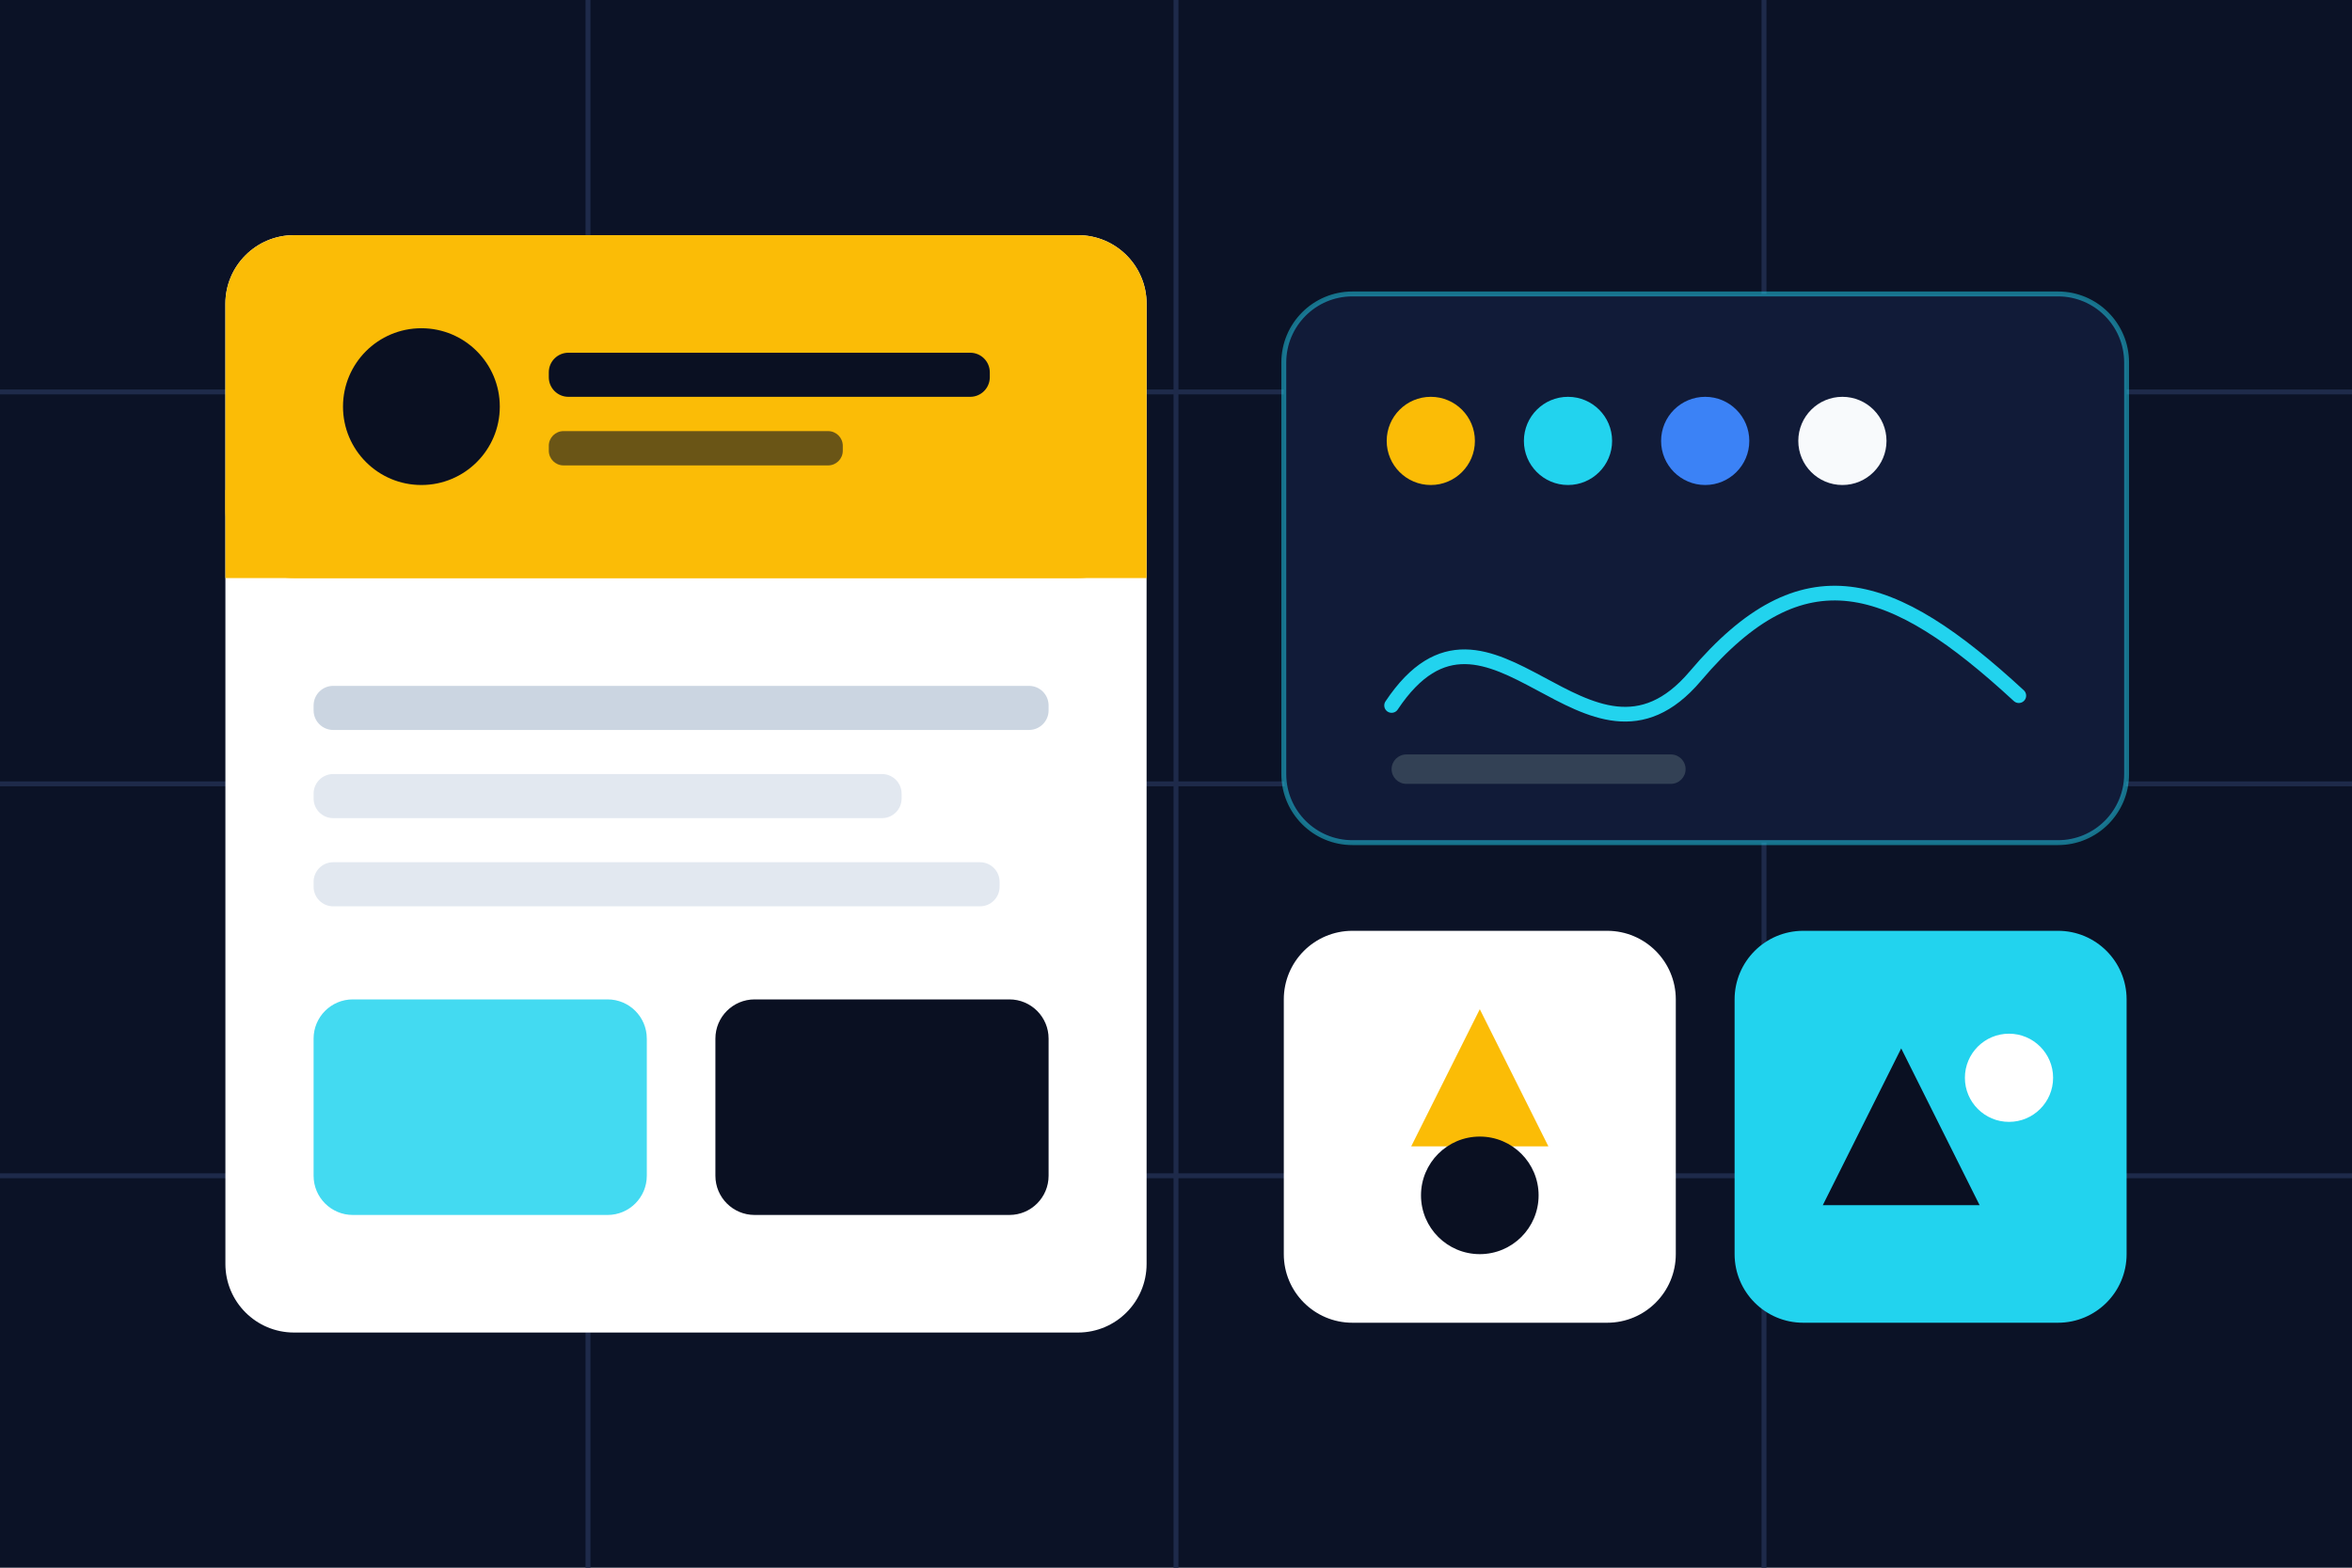
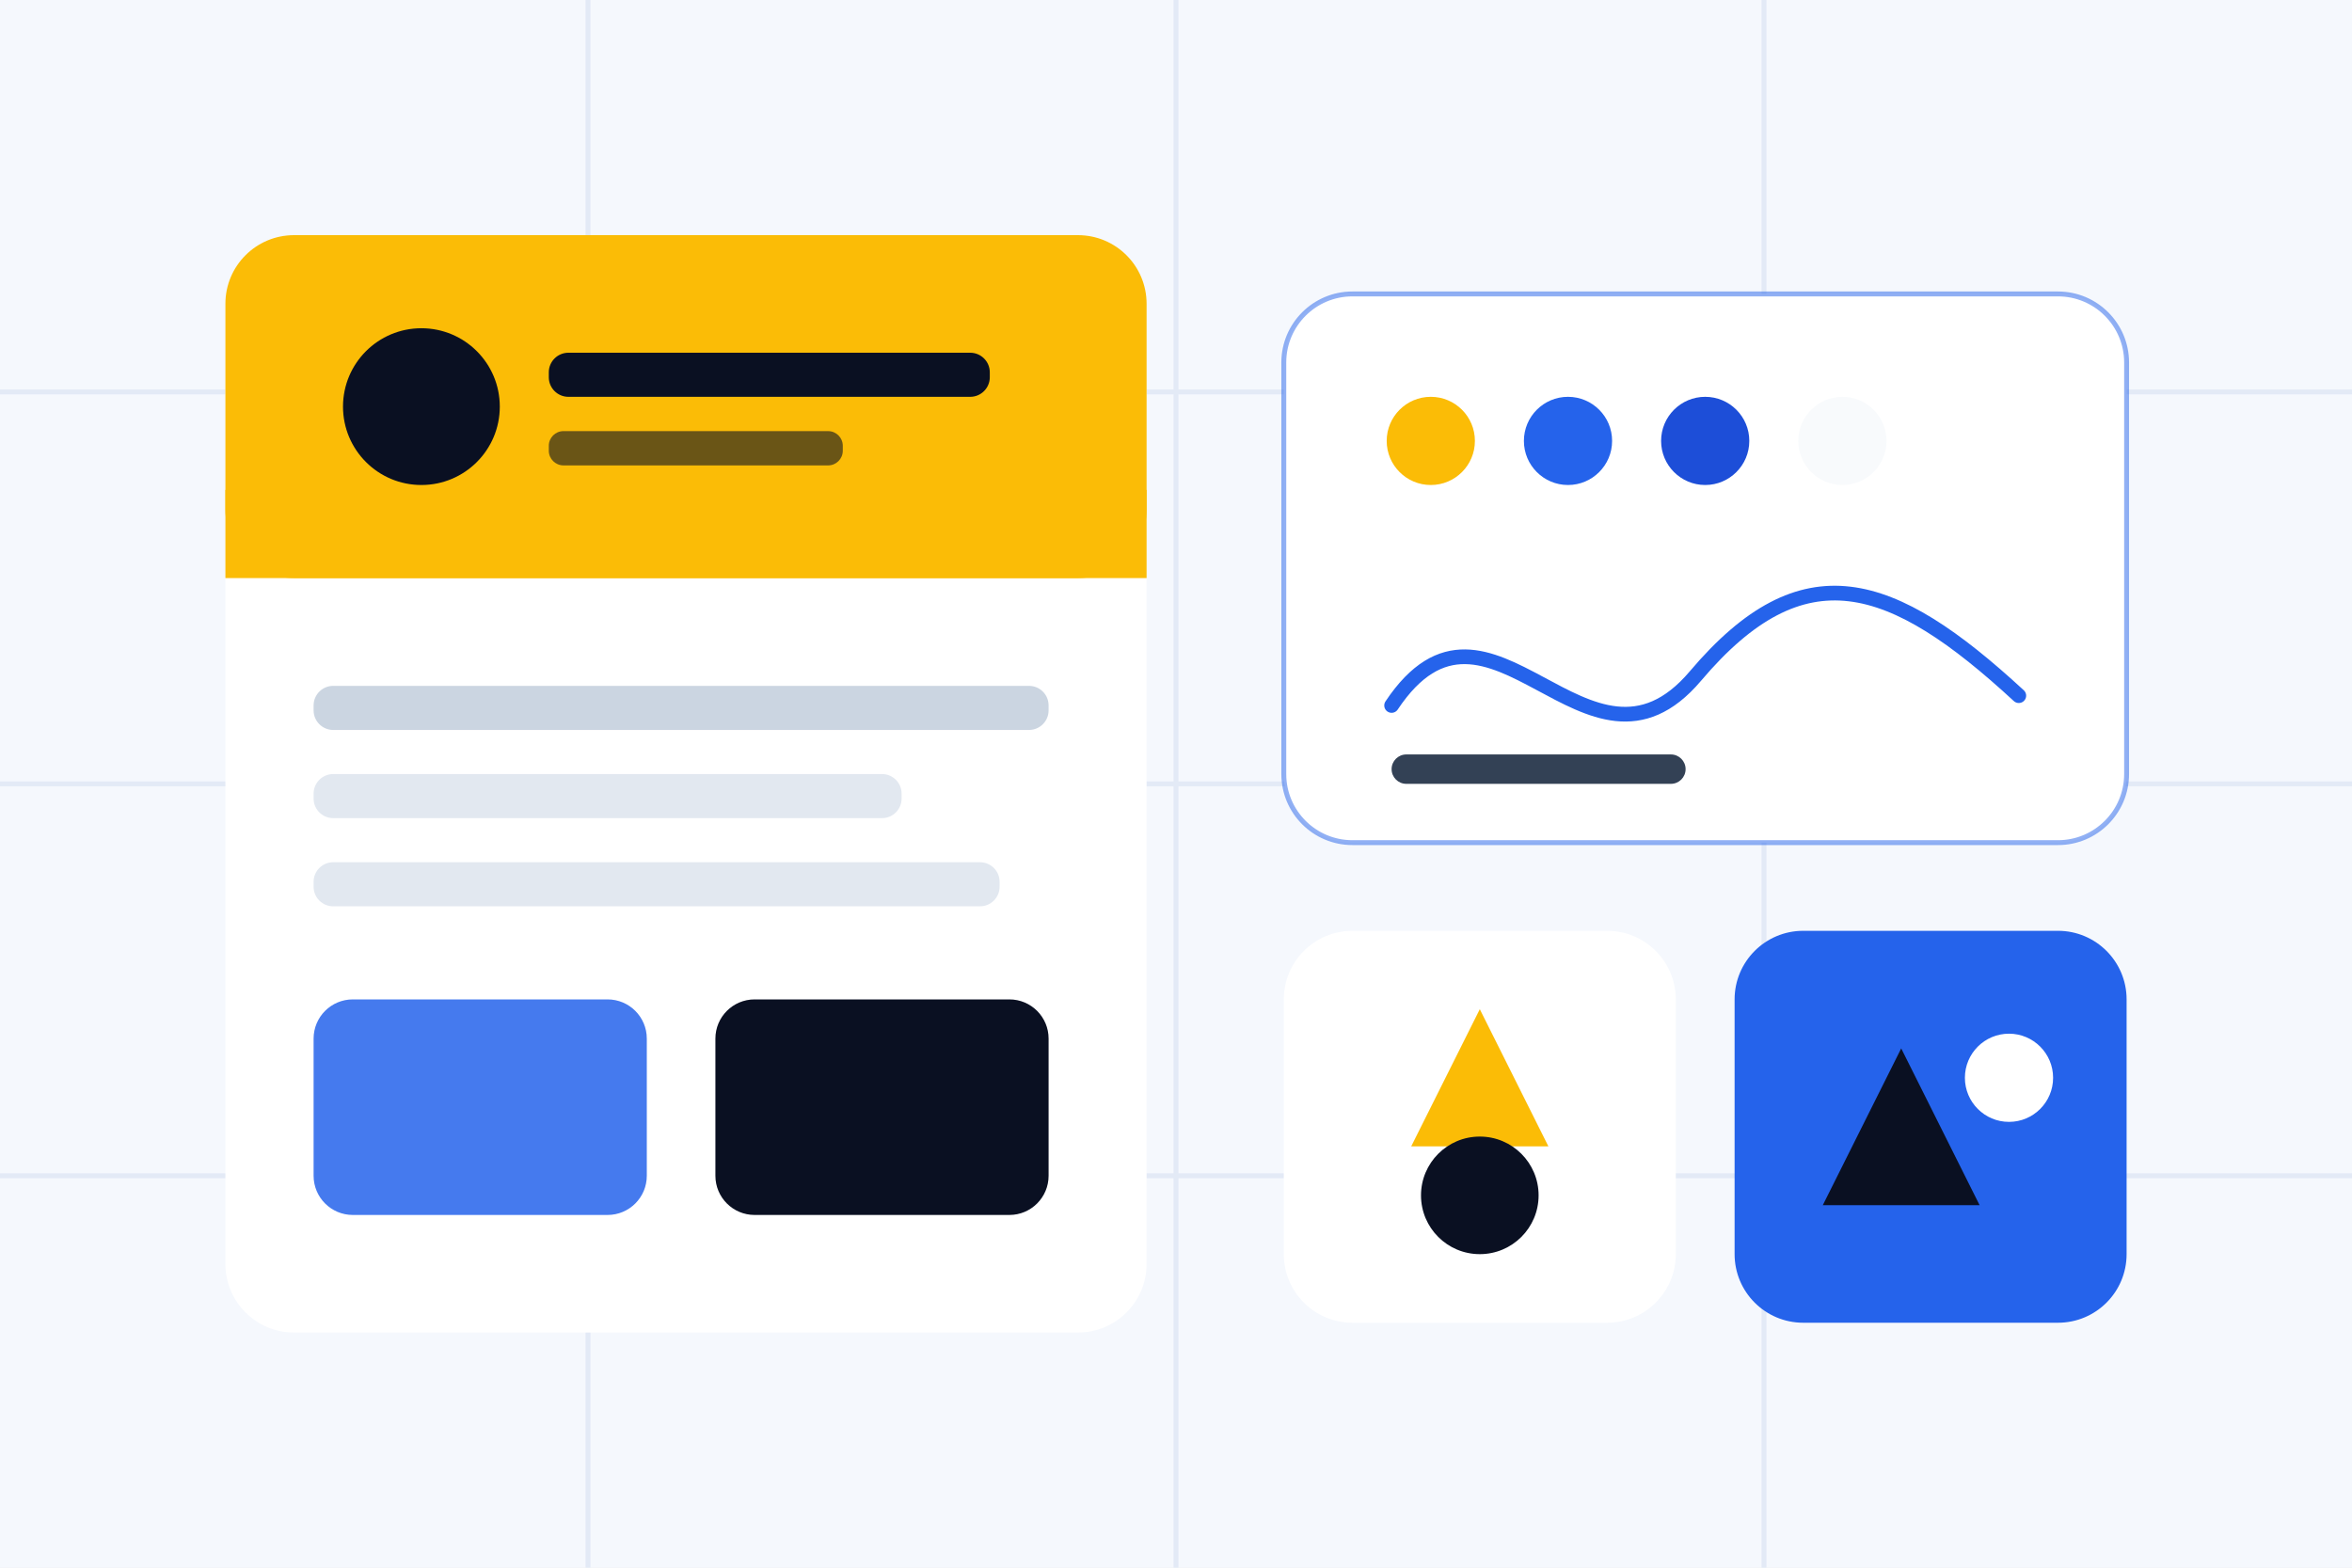
<svg xmlns="http://www.w3.org/2000/svg" viewBox="0 0 480 320" role="img" aria-label="Graphic design and brand identity illustration">
-   <rect width="480" height="320" fill="#0B1226" />
-   <g fill="none" stroke="#1E2A4A">
+   <rect width="480" height="320" fill="#F5F8FD" />
+   <g fill="none" stroke="#E3EAF6">
    <path d="M0 80h480M0 160h480M0 240h480M120 0v320M240 0v320M360 0v320" />
  </g>
  <rect x="46" y="48" width="188" height="224" rx="14" fill="#fff" />
  <rect x="46" y="48" width="188" height="70" rx="14" fill="#FBBC06" />
  <rect x="46" y="100" width="188" height="18" fill="#FBBC06" />
  <circle cx="86" cy="83" r="16" fill="#0A1022" />
  <rect x="112" y="72" width="90" height="9" rx="4" fill="#0A1022" />
  <rect x="112" y="88" width="60" height="7" rx="3" fill="#0A1022" opacity=".6" />
  <rect x="64" y="140" width="150" height="9" rx="4" fill="#CBD5E1" />
  <rect x="64" y="158" width="120" height="9" rx="4" fill="#E2E8F0" />
  <rect x="64" y="176" width="140" height="9" rx="4" fill="#E2E8F0" />
-   <rect x="64" y="204" width="68" height="44" rx="8" fill="#22D3EE" opacity=".85" />
+   <rect x="64" y="204" width="68" height="44" rx="8" fill="#2563EB" opacity=".85" />
  <rect x="146" y="204" width="68" height="44" rx="8" fill="#0A1022" />
  <g transform="translate(262 60)">
-     <rect width="172" height="112" rx="14" fill="#111B38" stroke="#22D3EE" stroke-opacity=".5" />
+     <rect width="172" height="112" rx="14" fill="#FFFFFF" stroke="#2563EB" stroke-opacity=".5" />
    <circle cx="30" cy="30" r="9" fill="#FBBC06" />
-     <circle cx="58" cy="30" r="9" fill="#22D3EE" />
-     <circle cx="86" cy="30" r="9" fill="#3B82F6" />
+     <circle cx="58" cy="30" r="9" fill="#2563EB" />
+     <circle cx="86" cy="30" r="9" fill="#1D4ED8" />
    <circle cx="114" cy="30" r="9" fill="#F8FAFC" />
-     <path d="M22 84c20-30 40 20 62-6s40-20 66 4" fill="none" stroke="#22D3EE" stroke-width="3" stroke-linecap="round" />
+     <path d="M22 84c20-30 40 20 62-6s40-20 66 4" fill="none" stroke="#2563EB" stroke-width="3" stroke-linecap="round" />
    <rect x="22" y="94" width="60" height="6" rx="3" fill="#334155" />
  </g>
  <g transform="translate(262 190)">
    <rect width="80" height="80" rx="14" fill="#fff" />
    <path d="M40 16l14 28H26z" fill="#FBBC06" />
    <circle cx="40" cy="54" r="12" fill="#0A1022" />
-     <rect x="92" width="80" height="80" rx="14" fill="#22D3EE" />
+     <rect x="92" width="80" height="80" rx="14" fill="#2563EB" />
    <path d="M110 56l16-32 16 32z" fill="#0A1022" />
    <circle cx="148" cy="30" r="9" fill="#fff" />
  </g>
</svg>
